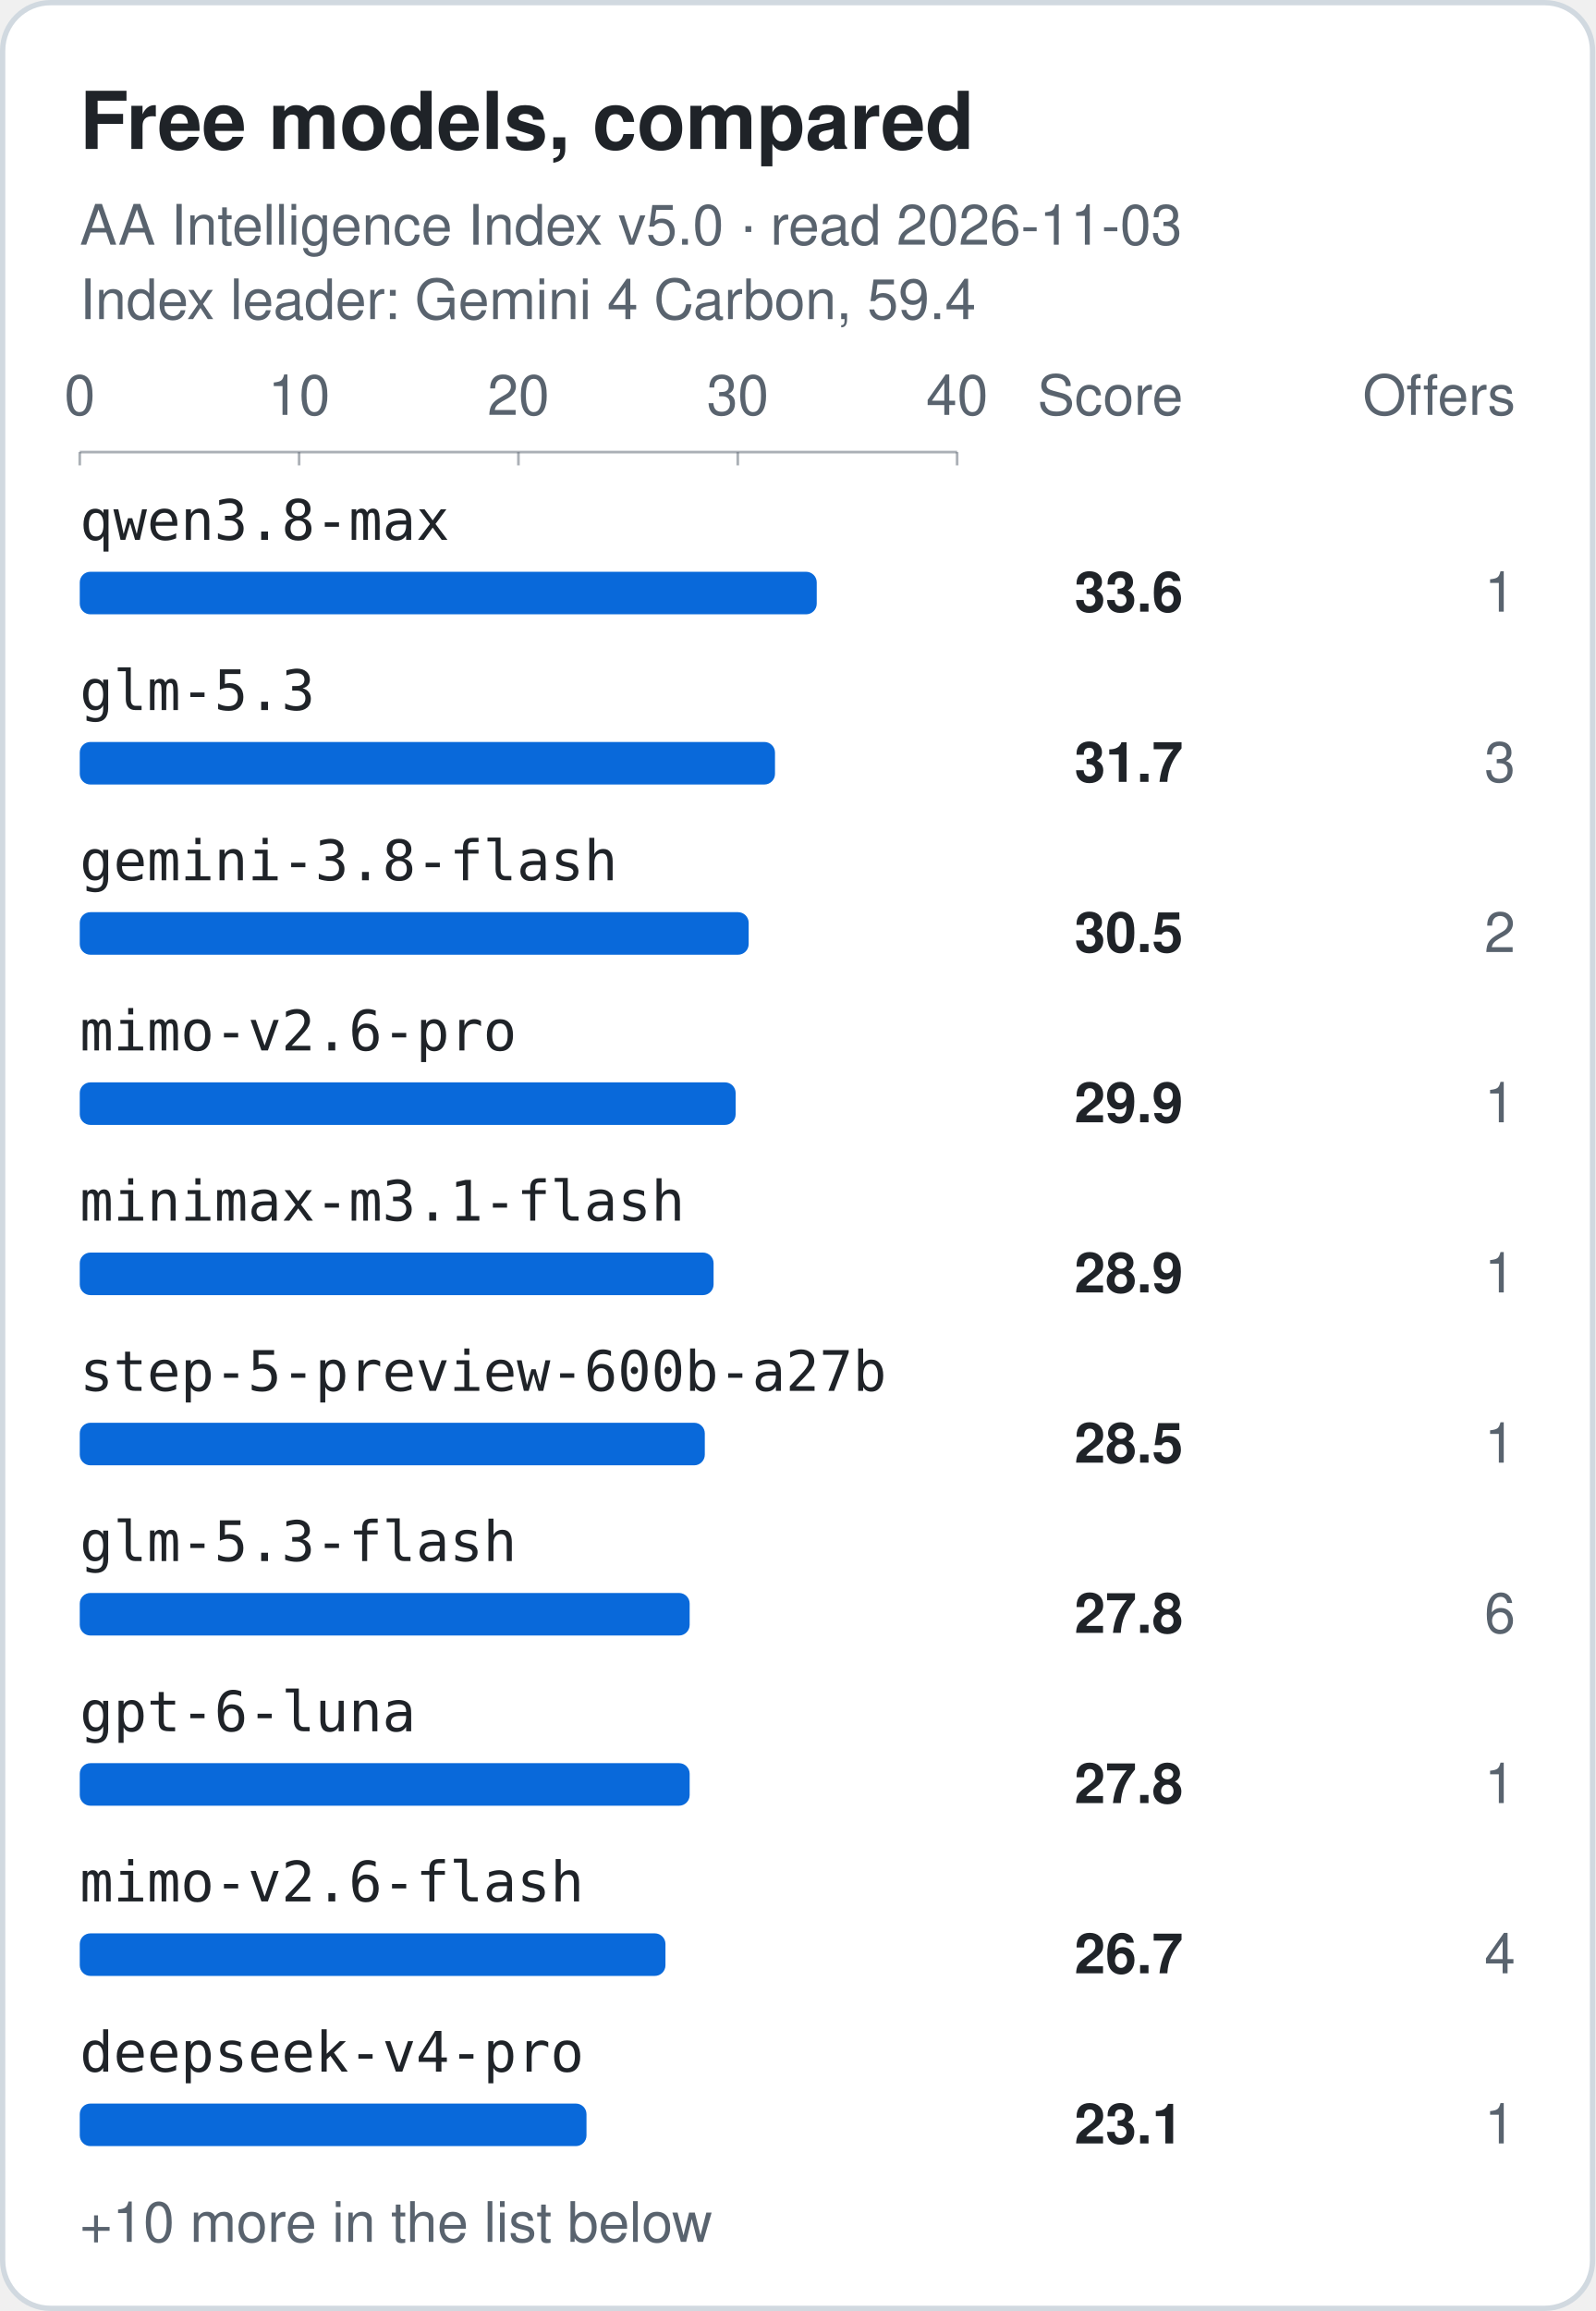
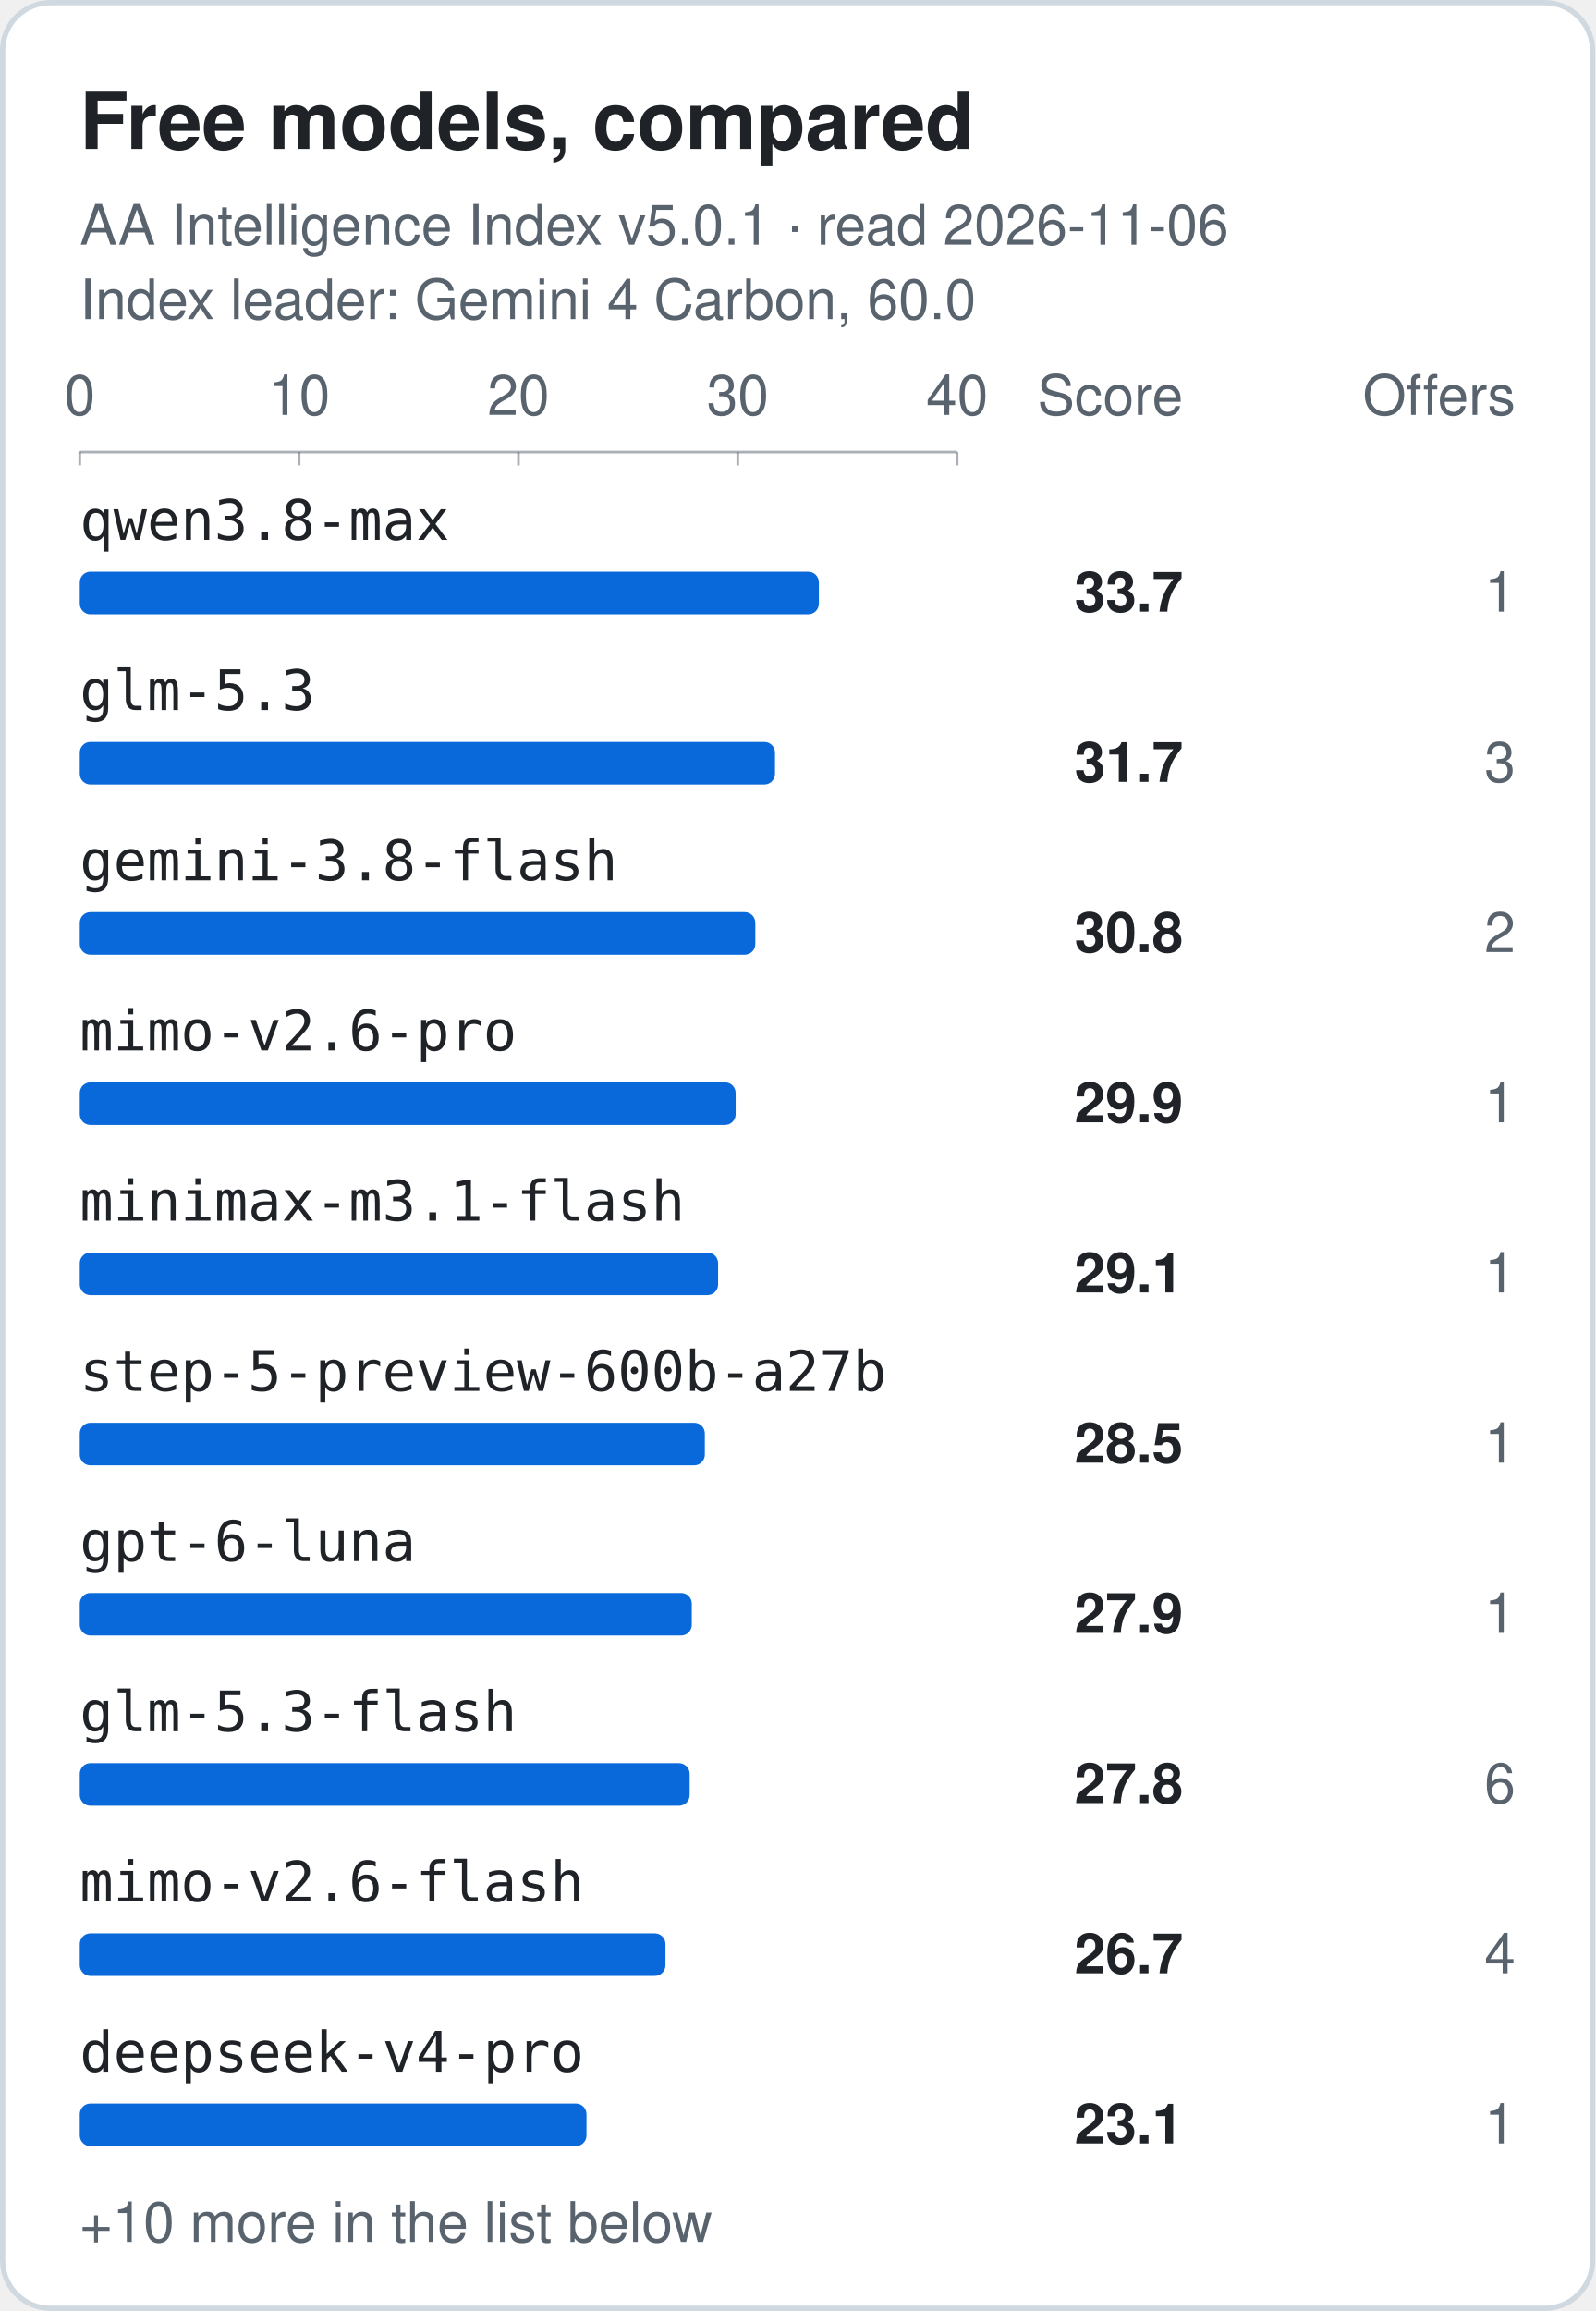
<svg xmlns="http://www.w3.org/2000/svg" width="600" height="869" viewBox="0 0 600 869" role="img" aria-labelledby="title">
  <style>.card{fill:#ffffff;stroke:#d1d9e0}.t{fill:#1f2328}.m{fill:#59636e}.bar{fill:#0969da}.grid{stroke:#59636e;stroke-opacity:.18}.axis{stroke:#59636e;stroke-opacity:.5}@media (prefers-color-scheme: dark) {.card{fill:#0d1117;stroke:#3d444d}.t{fill:#f0f6fc}.m{fill:#9198a1}.bar{fill:#4493f8}.grid{stroke:#9198a1;stroke-opacity:.18}.axis{stroke:#9198a1;stroke-opacity:.5}}</style>
  <rect class="card" x="1" y="1" width="598" height="867" rx="18" stroke-width="2" />
  <text class="t" x="30" y="56" font-family="-apple-system, BlinkMacSystemFont, 'Segoe UI', Helvetica, Arial, sans-serif" font-size="30" font-weight="700">Free models, compared</text>
-   <text class="m" x="30" y="92" font-family="-apple-system, BlinkMacSystemFont, 'Segoe UI', Helvetica, Arial, sans-serif" font-size="21">AA Intelligence Index v5.0 · read 2026-11-03</text>
-   <text class="m" x="30" y="120" font-family="-apple-system, BlinkMacSystemFont, 'Segoe UI', Helvetica, Arial, sans-serif" font-size="21">Index leader: Gemini 4 Carbon, 59.4</text>
+   <text class="m" x="30" y="92" font-family="-apple-system, BlinkMacSystemFont, 'Segoe UI', Helvetica, Arial, sans-serif" font-size="21">AA Intelligence Index v5.0.1 · read 2026-11-06</text>
+   <text class="m" x="30" y="120" font-family="-apple-system, BlinkMacSystemFont, 'Segoe UI', Helvetica, Arial, sans-serif" font-size="21">Index leader: Gemini 4 Carbon, 60.0</text>
  <text class="m tick" x="30.0" y="156" text-anchor="middle" font-family="-apple-system, BlinkMacSystemFont, 'Segoe UI', Helvetica, Arial, sans-serif" font-size="21">0</text>
  <line class="axis" x1="30.0" y1="170" x2="30.0" y2="175" />
  <text class="m tick" x="112.5" y="156" text-anchor="middle" font-family="-apple-system, BlinkMacSystemFont, 'Segoe UI', Helvetica, Arial, sans-serif" font-size="21">10</text>
  <line class="axis" x1="112.5" y1="170" x2="112.5" y2="175" />
  <text class="m tick" x="195.0" y="156" text-anchor="middle" font-family="-apple-system, BlinkMacSystemFont, 'Segoe UI', Helvetica, Arial, sans-serif" font-size="21">20</text>
  <line class="axis" x1="195.0" y1="170" x2="195.0" y2="175" />
  <text class="m tick" x="277.5" y="156" text-anchor="middle" font-family="-apple-system, BlinkMacSystemFont, 'Segoe UI', Helvetica, Arial, sans-serif" font-size="21">30</text>
  <line class="axis" x1="277.5" y1="170" x2="277.5" y2="175" />
  <text class="m tick" x="360.0" y="156" text-anchor="middle" font-family="-apple-system, BlinkMacSystemFont, 'Segoe UI', Helvetica, Arial, sans-serif" font-size="21">40</text>
  <line class="axis" x1="360.0" y1="170" x2="360.0" y2="175" />
  <line class="axis" x1="30.0" y1="170" x2="360.0" y2="170" />
  <text class="m" x="445" y="156" text-anchor="end" font-family="-apple-system, BlinkMacSystemFont, 'Segoe UI', Helvetica, Arial, sans-serif" font-size="21">Score</text>
  <text class="m" x="570" y="156" text-anchor="end" font-family="-apple-system, BlinkMacSystemFont, 'Segoe UI', Helvetica, Arial, sans-serif" font-size="21">Offers</text>
  <text class="t label" x="30" y="203" font-family="ui-monospace, SFMono-Regular, Menlo, Consolas, monospace" font-size="21">qwen3.8-max</text>
-   <rect class="bar" x="30.0" y="215" width="277.2" height="16" rx="4" />
-   <text class="t score" x="445" y="230" text-anchor="end" font-family="-apple-system, BlinkMacSystemFont, 'Segoe UI', Helvetica, Arial, sans-serif" font-size="21" font-weight="700">33.6</text>
+   <rect class="bar" x="30.0" y="215" width="278.0" height="16" rx="4" />
+   <text class="t score" x="445" y="230" text-anchor="end" font-family="-apple-system, BlinkMacSystemFont, 'Segoe UI', Helvetica, Arial, sans-serif" font-size="21" font-weight="700">33.7</text>
  <text class="m offers" x="570" y="230" text-anchor="end" font-family="-apple-system, BlinkMacSystemFont, 'Segoe UI', Helvetica, Arial, sans-serif" font-size="21" font-weight="400">1</text>
  <text class="t label" x="30" y="267" font-family="ui-monospace, SFMono-Regular, Menlo, Consolas, monospace" font-size="21">glm-5.3</text>
  <rect class="bar" x="30.0" y="279" width="261.5" height="16" rx="4" />
  <text class="t score" x="445" y="294" text-anchor="end" font-family="-apple-system, BlinkMacSystemFont, 'Segoe UI', Helvetica, Arial, sans-serif" font-size="21" font-weight="700">31.7</text>
  <text class="m offers" x="570" y="294" text-anchor="end" font-family="-apple-system, BlinkMacSystemFont, 'Segoe UI', Helvetica, Arial, sans-serif" font-size="21" font-weight="400">3</text>
  <text class="t label" x="30" y="331" font-family="ui-monospace, SFMono-Regular, Menlo, Consolas, monospace" font-size="21">gemini-3.8-flash</text>
-   <rect class="bar" x="30.0" y="343" width="251.6" height="16" rx="4" />
-   <text class="t score" x="445" y="358" text-anchor="end" font-family="-apple-system, BlinkMacSystemFont, 'Segoe UI', Helvetica, Arial, sans-serif" font-size="21" font-weight="700">30.5</text>
+   <rect class="bar" x="30.0" y="343" width="254.1" height="16" rx="4" />
+   <text class="t score" x="445" y="358" text-anchor="end" font-family="-apple-system, BlinkMacSystemFont, 'Segoe UI', Helvetica, Arial, sans-serif" font-size="21" font-weight="700">30.8</text>
  <text class="m offers" x="570" y="358" text-anchor="end" font-family="-apple-system, BlinkMacSystemFont, 'Segoe UI', Helvetica, Arial, sans-serif" font-size="21" font-weight="400">2</text>
  <text class="t label" x="30" y="395" font-family="ui-monospace, SFMono-Regular, Menlo, Consolas, monospace" font-size="21">mimo-v2.6-pro</text>
  <rect class="bar" x="30.0" y="407" width="246.7" height="16" rx="4" />
  <text class="t score" x="445" y="422" text-anchor="end" font-family="-apple-system, BlinkMacSystemFont, 'Segoe UI', Helvetica, Arial, sans-serif" font-size="21" font-weight="700">29.9</text>
  <text class="m offers" x="570" y="422" text-anchor="end" font-family="-apple-system, BlinkMacSystemFont, 'Segoe UI', Helvetica, Arial, sans-serif" font-size="21" font-weight="400">1</text>
  <text class="t label" x="30" y="459" font-family="ui-monospace, SFMono-Regular, Menlo, Consolas, monospace" font-size="21">minimax-m3.1-flash</text>
-   <rect class="bar" x="30.0" y="471" width="238.4" height="16" rx="4" />
-   <text class="t score" x="445" y="486" text-anchor="end" font-family="-apple-system, BlinkMacSystemFont, 'Segoe UI', Helvetica, Arial, sans-serif" font-size="21" font-weight="700">28.9</text>
+   <rect class="bar" x="30.0" y="471" width="240.1" height="16" rx="4" />
+   <text class="t score" x="445" y="486" text-anchor="end" font-family="-apple-system, BlinkMacSystemFont, 'Segoe UI', Helvetica, Arial, sans-serif" font-size="21" font-weight="700">29.1</text>
  <text class="m offers" x="570" y="486" text-anchor="end" font-family="-apple-system, BlinkMacSystemFont, 'Segoe UI', Helvetica, Arial, sans-serif" font-size="21" font-weight="400">1</text>
  <text class="t label" x="30" y="523" font-family="ui-monospace, SFMono-Regular, Menlo, Consolas, monospace" font-size="21">step-5-preview-600b-a27b</text>
  <rect class="bar" x="30.0" y="535" width="235.1" height="16" rx="4" />
  <text class="t score" x="445" y="550" text-anchor="end" font-family="-apple-system, BlinkMacSystemFont, 'Segoe UI', Helvetica, Arial, sans-serif" font-size="21" font-weight="700">28.5</text>
  <text class="m offers" x="570" y="550" text-anchor="end" font-family="-apple-system, BlinkMacSystemFont, 'Segoe UI', Helvetica, Arial, sans-serif" font-size="21" font-weight="400">1</text>
-   <text class="t label" x="30" y="587" font-family="ui-monospace, SFMono-Regular, Menlo, Consolas, monospace" font-size="21">glm-5.3-flash</text>
-   <rect class="bar" x="30.0" y="599" width="229.4" height="16" rx="4" />
-   <text class="t score" x="445" y="614" text-anchor="end" font-family="-apple-system, BlinkMacSystemFont, 'Segoe UI', Helvetica, Arial, sans-serif" font-size="21" font-weight="700">27.8</text>
-   <text class="m offers" x="570" y="614" text-anchor="end" font-family="-apple-system, BlinkMacSystemFont, 'Segoe UI', Helvetica, Arial, sans-serif" font-size="21" font-weight="400">6</text>
-   <text class="t label" x="30" y="651" font-family="ui-monospace, SFMono-Regular, Menlo, Consolas, monospace" font-size="21">gpt-6-luna</text>
+   <text class="t label" x="30" y="587" font-family="ui-monospace, SFMono-Regular, Menlo, Consolas, monospace" font-size="21">gpt-6-luna</text>
+   <rect class="bar" x="30.0" y="599" width="230.2" height="16" rx="4" />
+   <text class="t score" x="445" y="614" text-anchor="end" font-family="-apple-system, BlinkMacSystemFont, 'Segoe UI', Helvetica, Arial, sans-serif" font-size="21" font-weight="700">27.9</text>
+   <text class="m offers" x="570" y="614" text-anchor="end" font-family="-apple-system, BlinkMacSystemFont, 'Segoe UI', Helvetica, Arial, sans-serif" font-size="21" font-weight="400">1</text>
+   <text class="t label" x="30" y="651" font-family="ui-monospace, SFMono-Regular, Menlo, Consolas, monospace" font-size="21">glm-5.3-flash</text>
  <rect class="bar" x="30.0" y="663" width="229.4" height="16" rx="4" />
  <text class="t score" x="445" y="678" text-anchor="end" font-family="-apple-system, BlinkMacSystemFont, 'Segoe UI', Helvetica, Arial, sans-serif" font-size="21" font-weight="700">27.8</text>
-   <text class="m offers" x="570" y="678" text-anchor="end" font-family="-apple-system, BlinkMacSystemFont, 'Segoe UI', Helvetica, Arial, sans-serif" font-size="21" font-weight="400">1</text>
+   <text class="m offers" x="570" y="678" text-anchor="end" font-family="-apple-system, BlinkMacSystemFont, 'Segoe UI', Helvetica, Arial, sans-serif" font-size="21" font-weight="400">6</text>
  <text class="t label" x="30" y="715" font-family="ui-monospace, SFMono-Regular, Menlo, Consolas, monospace" font-size="21">mimo-v2.6-flash</text>
  <rect class="bar" x="30.0" y="727" width="220.3" height="16" rx="4" />
  <text class="t score" x="445" y="742" text-anchor="end" font-family="-apple-system, BlinkMacSystemFont, 'Segoe UI', Helvetica, Arial, sans-serif" font-size="21" font-weight="700">26.7</text>
  <text class="m offers" x="570" y="742" text-anchor="end" font-family="-apple-system, BlinkMacSystemFont, 'Segoe UI', Helvetica, Arial, sans-serif" font-size="21" font-weight="400">4</text>
  <text class="t label" x="30" y="779" font-family="ui-monospace, SFMono-Regular, Menlo, Consolas, monospace" font-size="21">deepseek-v4-pro</text>
  <rect class="bar" x="30.0" y="791" width="190.6" height="16" rx="4" />
  <text class="t score" x="445" y="806" text-anchor="end" font-family="-apple-system, BlinkMacSystemFont, 'Segoe UI', Helvetica, Arial, sans-serif" font-size="21" font-weight="700">23.1</text>
  <text class="m offers" x="570" y="806" text-anchor="end" font-family="-apple-system, BlinkMacSystemFont, 'Segoe UI', Helvetica, Arial, sans-serif" font-size="21" font-weight="400">1</text>
  <text class="m" x="30" y="843" font-family="-apple-system, BlinkMacSystemFont, 'Segoe UI', Helvetica, Arial, sans-serif" font-size="21">+10 more in the list below</text>
</svg>
